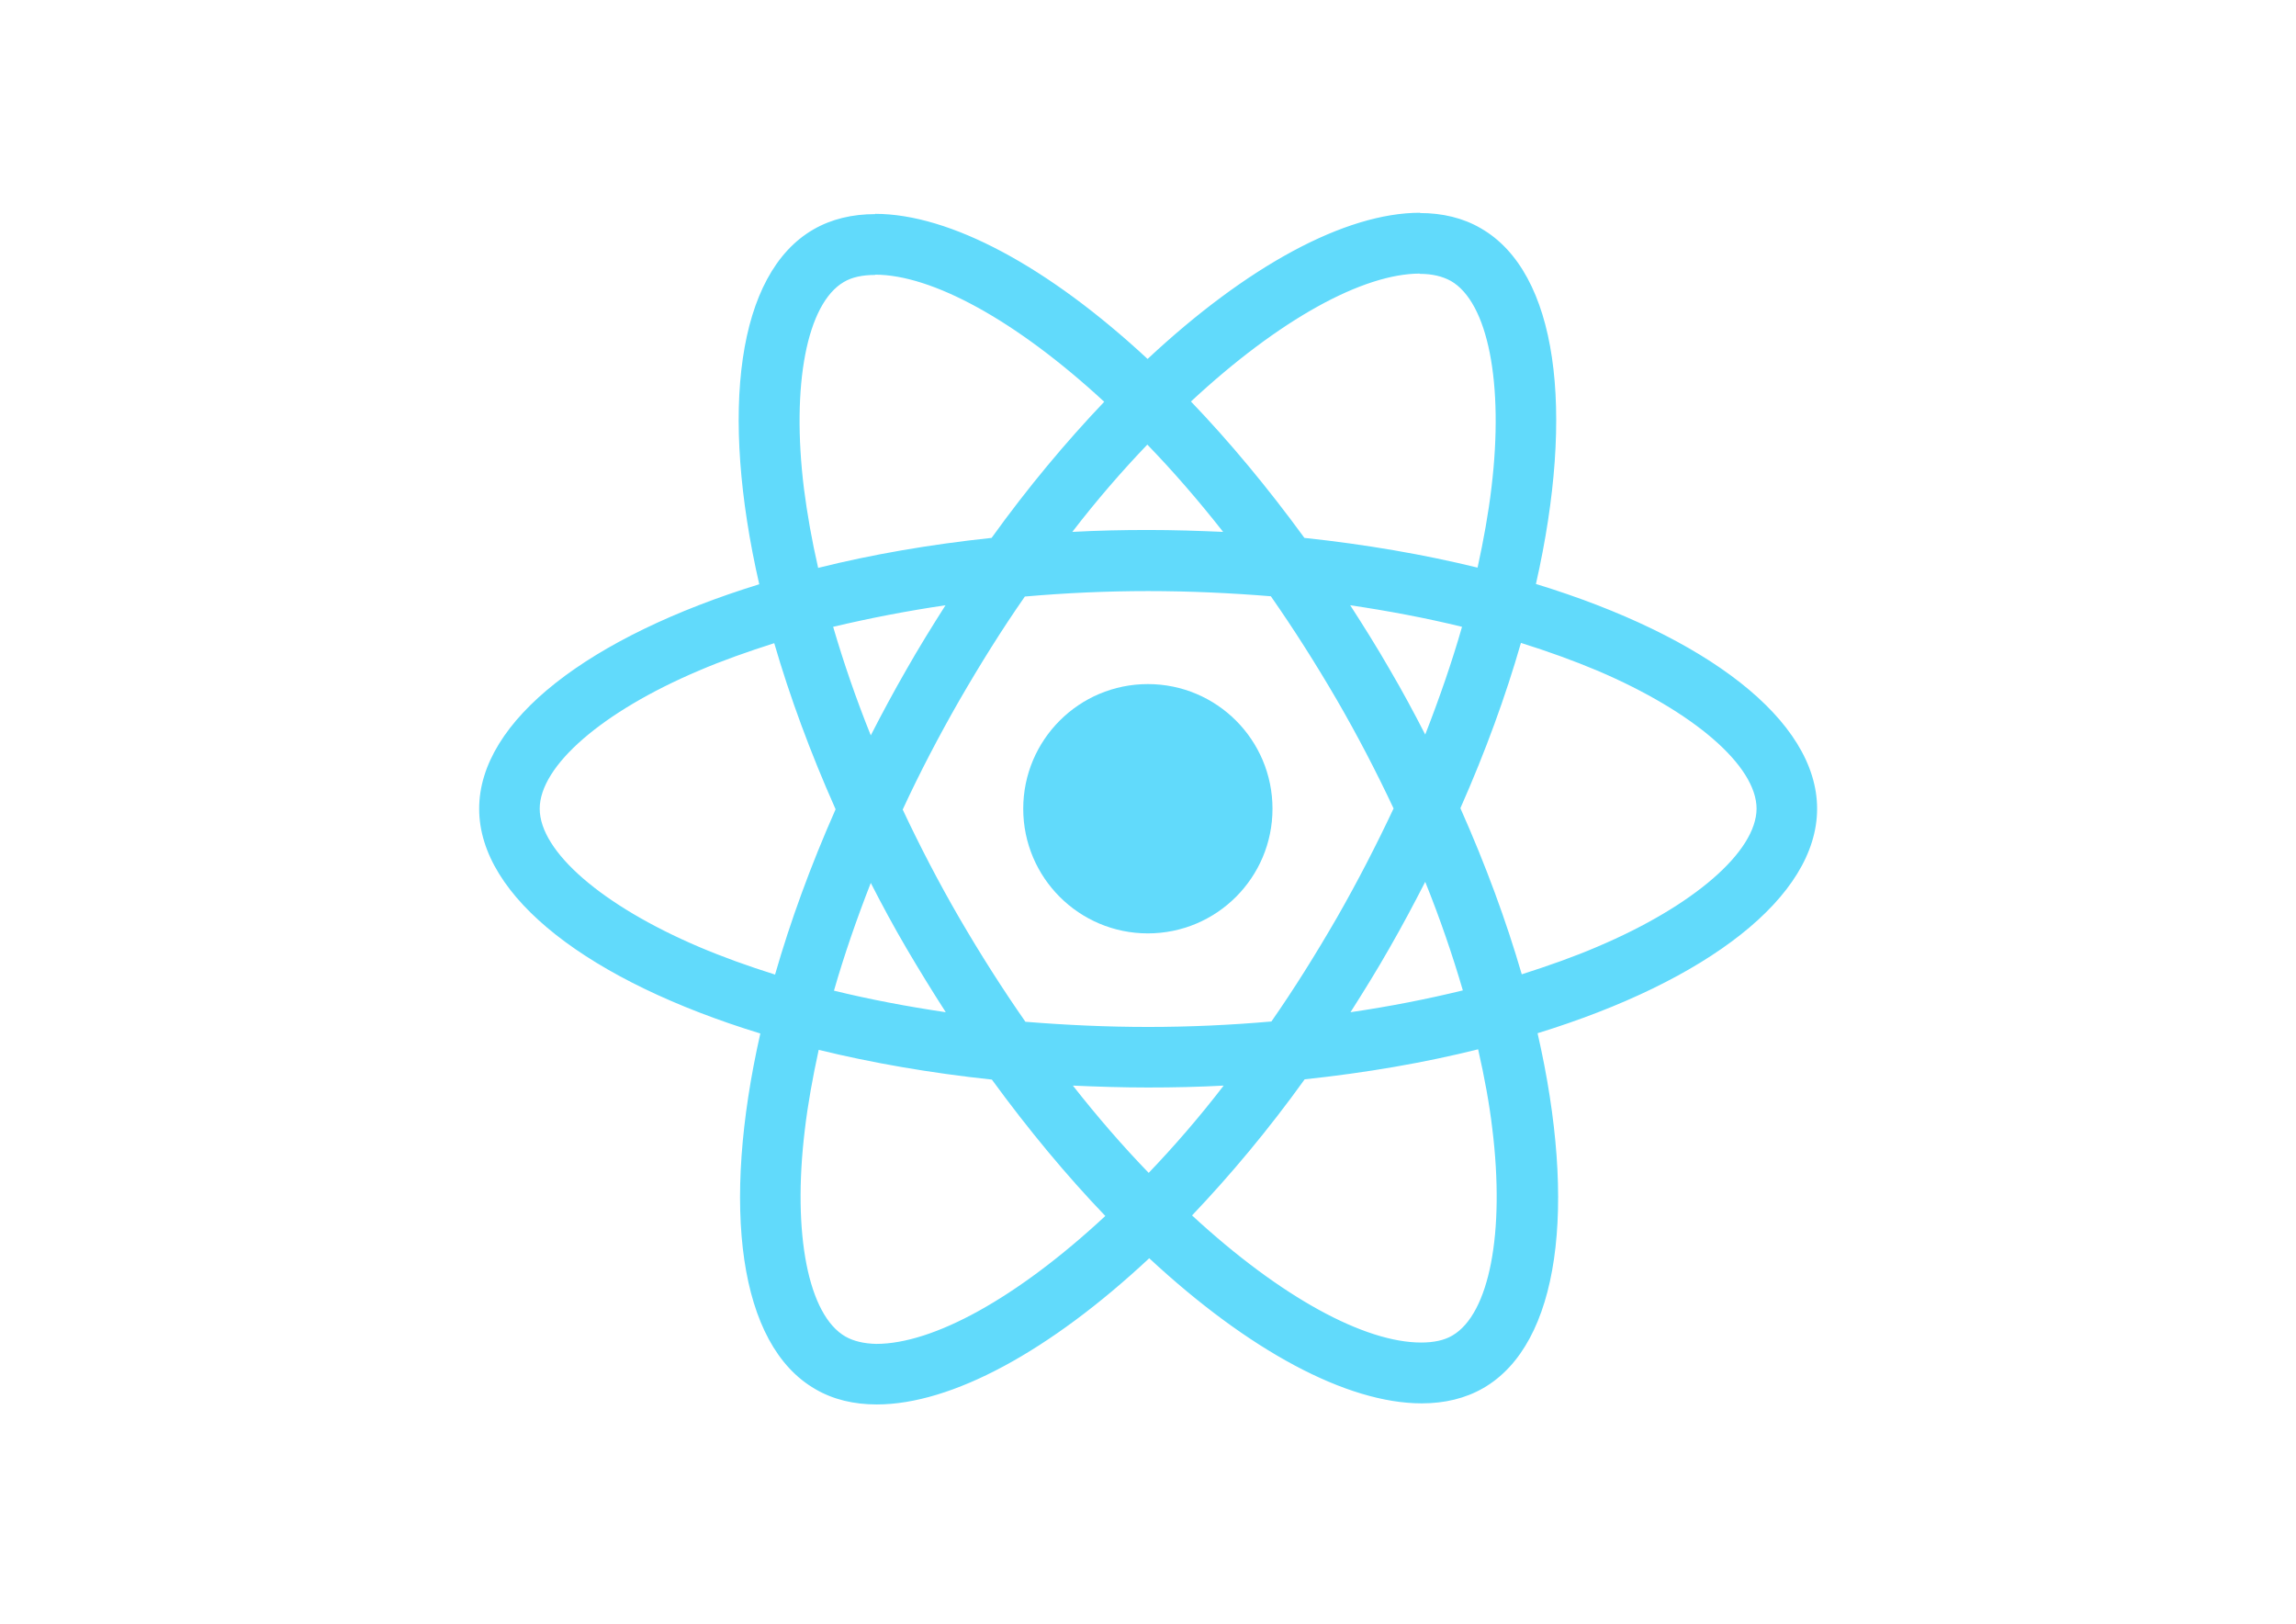
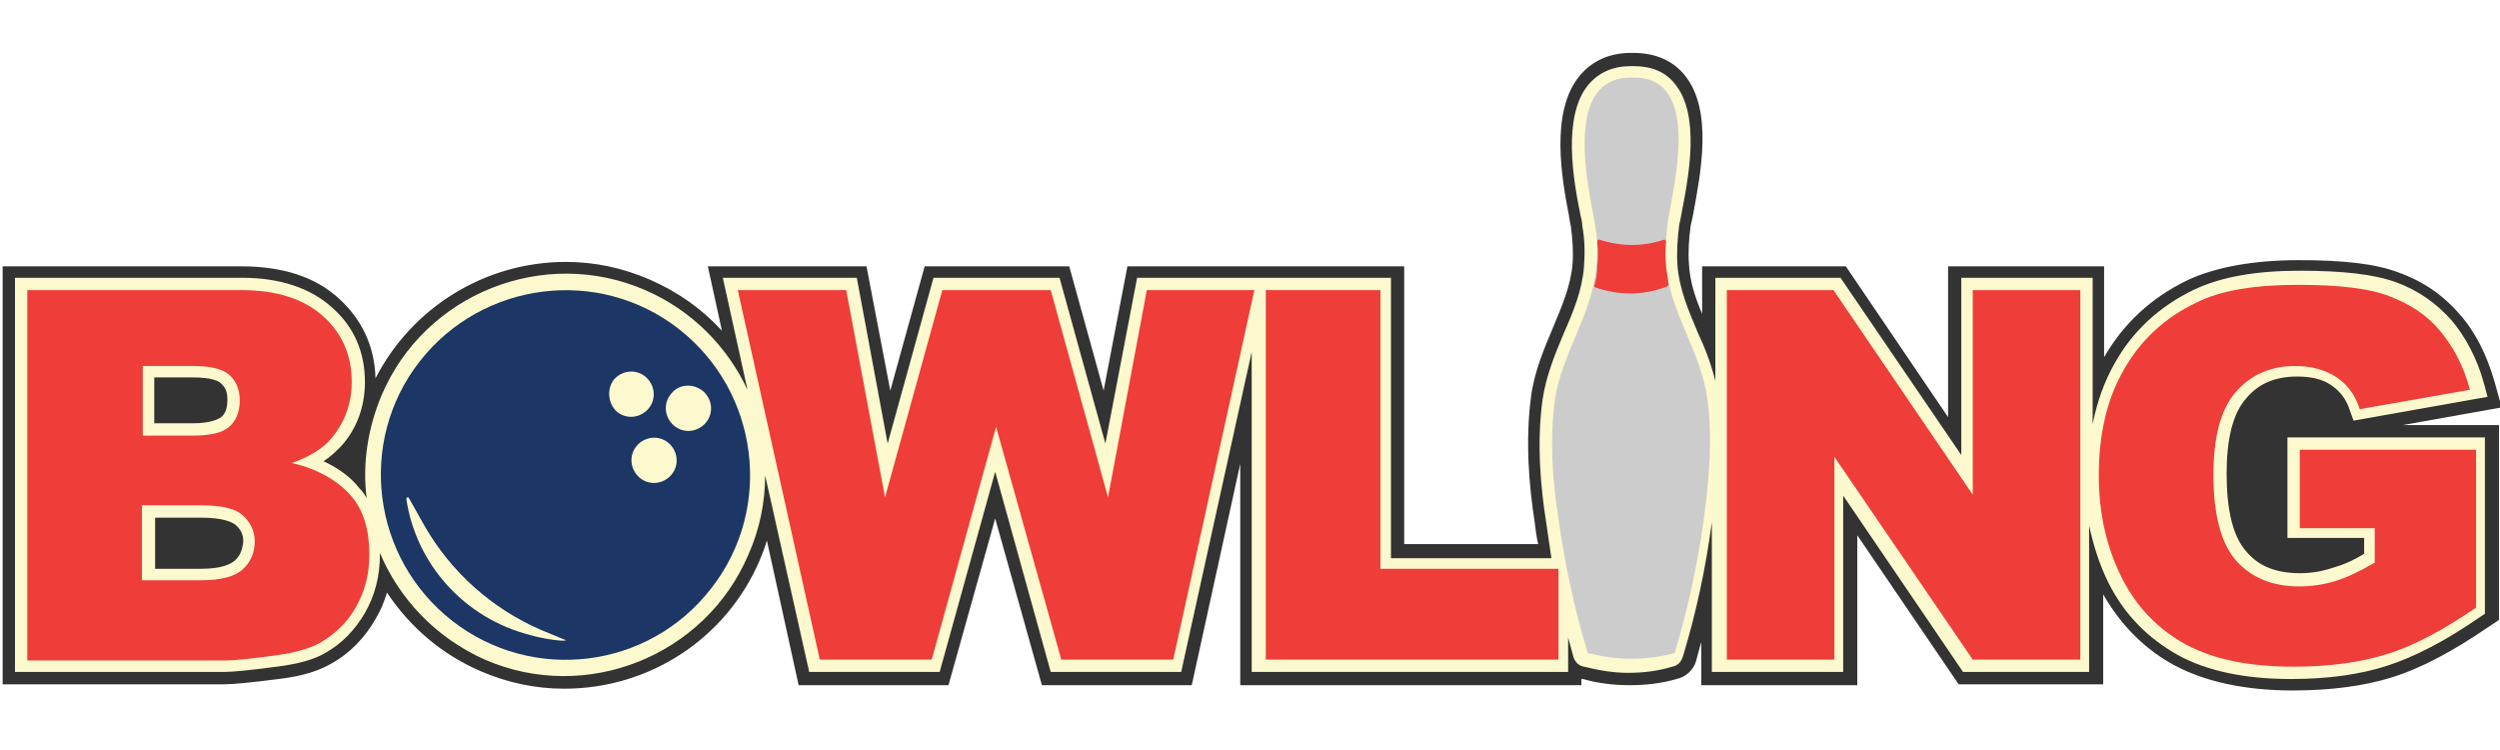
- <svg xmlns="http://www.w3.org/2000/svg" viewBox="0 0 841.9 595.3">
-   <g fill="#61DAFB">
-     <path d="M666.3 296.5c0-32.5-40.7-63.3-103.1-82.4 14.4-63.6 8-114.2-20.2-130.4-6.5-3.8-14.1-5.6-22.4-5.6v22.3c4.6 0 8.3.9 11.4 2.6 13.6 7.8 19.5 37.5 14.9 75.7-1.1 9.4-2.9 19.3-5.1 29.4-19.6-4.8-41-8.5-63.5-10.9-13.5-18.5-27.5-35.3-41.6-50 32.6-30.3 63.2-46.9 84-46.9V78c-27.5 0-63.5 19.6-99.9 53.6-36.4-33.8-72.4-53.2-99.9-53.2v22.3c20.7 0 51.4 16.5 84 46.6-14 14.7-28 31.4-41.3 49.9-22.6 2.4-44 6.1-63.6 11-2.3-10-4-19.7-5.2-29-4.7-38.2 1.1-67.9 14.6-75.8 3-1.8 6.9-2.6 11.5-2.6V78.5c-8.4 0-16 1.8-22.6 5.6-28.1 16.2-34.4 66.7-19.9 130.1-62.2 19.2-102.7 49.9-102.7 82.3 0 32.5 40.7 63.3 103.1 82.4-14.4 63.6-8 114.2 20.2 130.4 6.5 3.8 14.1 5.6 22.5 5.6 27.5 0 63.5-19.6 99.9-53.6 36.4 33.8 72.4 53.2 99.9 53.2 8.4 0 16-1.8 22.6-5.6 28.1-16.2 34.4-66.7 19.9-130.1 62-19.1 102.5-49.9 102.5-82.3zm-130.2-66.7c-3.7 12.9-8.3 26.2-13.5 39.5-4.1-8-8.4-16-13.1-24-4.6-8-9.5-15.8-14.4-23.4 14.2 2.1 27.9 4.7 41 7.9zm-45.8 106.5c-7.8 13.5-15.8 26.3-24.1 38.2-14.9 1.3-30 2-45.2 2-15.1 0-30.2-.7-45-1.9-8.3-11.9-16.4-24.6-24.2-38-7.6-13.1-14.5-26.4-20.8-39.8 6.2-13.4 13.2-26.8 20.7-39.9 7.8-13.5 15.8-26.3 24.1-38.2 14.9-1.3 30-2 45.2-2 15.1 0 30.2.7 45 1.9 8.3 11.9 16.4 24.6 24.2 38 7.6 13.1 14.5 26.4 20.8 39.8-6.3 13.4-13.2 26.8-20.7 39.9zm32.3-13c5.4 13.4 10 26.8 13.8 39.8-13.1 3.2-26.9 5.9-41.2 8 4.9-7.7 9.8-15.6 14.4-23.7 4.6-8 8.9-16.1 13-24.1zM421.2 430c-9.3-9.6-18.6-20.3-27.8-32 9 .4 18.2.7 27.5.7 9.4 0 18.7-.2 27.8-.7-9 11.7-18.3 22.4-27.5 32zm-74.4-58.9c-14.2-2.1-27.9-4.7-41-7.9 3.7-12.9 8.3-26.2 13.5-39.5 4.1 8 8.4 16 13.1 24 4.7 8 9.5 15.8 14.4 23.4zM420.7 163c9.3 9.6 18.6 20.3 27.8 32-9-.4-18.2-.7-27.5-.7-9.4 0-18.7.2-27.8.7 9-11.7 18.3-22.4 27.5-32zm-74 58.9c-4.9 7.7-9.8 15.6-14.4 23.7-4.6 8-8.9 16-13 24-5.4-13.4-10-26.8-13.8-39.8 13.1-3.1 26.9-5.8 41.2-7.9zm-90.5 125.2c-35.4-15.1-58.3-34.9-58.3-50.6 0-15.7 22.9-35.6 58.3-50.6 8.6-3.7 18-7 27.7-10.1 5.7 19.6 13.2 40 22.5 60.9-9.2 20.8-16.6 41.1-22.2 60.6-9.9-3.1-19.3-6.5-28-10.2zM310 490c-13.6-7.8-19.5-37.5-14.9-75.7 1.1-9.4 2.9-19.3 5.1-29.4 19.6 4.8 41 8.5 63.5 10.9 13.5 18.5 27.5 35.3 41.6 50-32.6 30.3-63.2 46.9-84 46.9-4.5-.1-8.3-1-11.3-2.7zm237.2-76.2c4.7 38.2-1.1 67.9-14.6 75.8-3 1.8-6.9 2.6-11.5 2.6-20.7 0-51.4-16.5-84-46.6 14-14.7 28-31.4 41.3-49.9 22.6-2.4 44-6.1 63.6-11 2.3 10.1 4.1 19.8 5.2 29.1zm38.5-66.7c-8.6 3.7-18 7-27.7 10.1-5.7-19.6-13.2-40-22.5-60.9 9.2-20.8 16.6-41.1 22.2-60.6 9.9 3.1 19.3 6.5 28.1 10.2 35.4 15.1 58.3 34.9 58.3 50.6-.1 15.7-23 35.6-58.4 50.6zM320.8 78.4z" />
-     <circle cx="420.9" cy="296.5" r="45.7" />
-     <path d="M520.5 78.1z" />
+ <svg xmlns="http://www.w3.org/2000/svg" version="1.1" id="Layer_1" x="0px" y="0px" viewBox="0 0 283.5 85" enable-background="new 0 0 283.5 85" xml:space="preserve">
+   <g>
+     <path fill="#333333" d="M283.8,46.2l-0.8-2.9c-0.9-3.1-2.2-5.7-4-7.7c-1.8-2.1-4.1-3.7-6.9-4.7c-2.6-1-6.3-1.4-11.3-1.4   c-5.2,0-9.5,0.8-12.7,2.3c-4.1,2-7.2,4.9-9.4,8.7V30.2h-17.7v17.1l-11.6-17.1h-16.3v5.4c-0.8-1.9-1.4-3.7-1.5-5.7   c-0.1-1.4,0-2.8,0.2-4.3c0.1-0.4,0.2-0.9,0.3-1.4c0.8-4.4,2.3-11.7-1-15.7c-1.4-1.7-3.4-2.5-5.8-2.5H185c-2.4,0-4.4,0.9-5.8,2.6   c-3.4,4.1-2,11.8-1.2,15.9l0,0.1c0.1,0.4,0.1,0.7,0.2,1c0.2,1.5,0.3,2.9,0.2,4.3c-0.2,2.5-1.2,4.8-2.2,7.2c-1,2.4-2.1,4.9-2.5,7.8   c-0.7,5.2-0.2,10.4,0.4,14.3c0.1,0.8,0.2,1.7,0.4,2.5h-15.2V30.2h-31.4l-2.7,14.1l-3.9-14.1h-16.4l-3.9,14.1l-2.7-14.1h-18l1.6,7.3   c-2.3-2.5-5-4.4-8.2-5.8c-3-1.3-6.2-2-9.5-2c-9.2,0-17.5,5.2-21.6,13.2c-0.1-3.6-1.5-6.6-4.1-9c-2.7-2.5-6.4-3.7-11.2-3.7h-27v47.4   h25.1c1.1,0,3.1-0.2,6.2-0.6c2.6-0.3,4.5-0.9,5.9-1.7c2.2-1.2,3.9-3,5.1-5.1c0.6-1,1-2,1.3-3c2.6,3.9,6.2,7,10.6,8.9   c3,1.3,6.2,2,9.5,2c9.7,0,18.4-5.7,22.2-14.6c0.3-0.7,0.6-1.5,0.8-2.2l3.6,16.4h17l5.3-18.9l5.3,18.9h17l5.5-25.1v25.1h38.7v-0.7   c0.1,0,0.1,0,0.2,0c1.7,0.5,3.5,0.7,5.3,0.7c1.8,0,3.6-0.2,5.3-0.7c1-0.2,1.9-1,2.2-2c0.2-0.7,0.4-1.5,0.6-2.2v4.9h17.7V60.7   l11.5,16.9h16.4V67.4c2,3.5,4.7,6.2,8,8c3.5,1.9,8.1,2.9,13.5,2.9c4.3,0,8.1-0.5,11.3-1.5c3.2-1,6.8-2.9,10.9-5.7l1.2-0.8V48.2   h-10.9L283.8,46.2z" />
+     <path fill="#FCF9CE" d="M259.5,49.6V61h8.7v1.8c-1.3,0.8-2.5,1.3-3.6,1.6c-1.2,0.4-2.4,0.6-3.7,0.6c-2.7,0-4.7-0.8-6.1-2.5   c-1.5-1.7-2.2-4.7-2.2-8.8c0-3.9,0.7-6.8,2.2-8.5c1.4-1.7,3.3-2.5,5.8-2.5c1.6,0,2.9,0.3,3.9,1c1,0.7,1.7,1.6,2.1,2.9l0.4,1.1   l15.2-2.7l-0.4-1.5c-0.8-2.9-2.1-5.3-3.7-7.2c-1.7-1.9-3.8-3.4-6.3-4.3c-2.5-0.9-6-1.3-10.9-1.3c-5,0-9,0.7-12.1,2.2   c-3.9,1.9-6.9,4.7-8.9,8.3c-1.2,2.1-2,4.4-2.5,6.9V31.5h-14.9v20.1l-13.7-20.1h-14.2v11.7c-0.5-2-1.2-3.8-2-5.5   c-1.1-2.6-2.1-5-2.3-7.6c-0.1-1.5,0-3,0.2-4.6c0.1-0.4,0.2-0.9,0.3-1.5c0.8-4.1,2.1-11-0.8-14.5c-1.1-1.4-2.7-2-4.7-2H185   c-2,0-3.6,0.7-4.8,2.1c-3,3.6-1.7,10.9-0.9,14.8c0.1,0.4,0.2,0.8,0.2,1.2c0.3,1.6,0.3,3.1,0.2,4.6c-0.2,2.7-1.2,5.1-2.3,7.6   c-1,2.4-2,4.8-2.4,7.5c-0.7,5-0.2,10.1,0.4,13.9c0.2,1.4,0.4,2.7,0.6,4.1h-18.2V31.5h-13.8h-1.8H129l-3.6,18.8l-5.2-18.8h-14.3   l-5.2,18.8l-3.5-18.8H82l2.8,12.7c-2.3-4.9-6.3-9-11.6-11.3c-11.5-5-25,0.4-29.9,11.9c-1.6,3.8-2.2,7.9-1.7,11.7   c-0.2-0.4-0.5-0.8-0.8-1.1c-1-1.3-2.4-2.3-4.1-3.1c0.8-0.5,1.4-1.1,2-1.7c1.8-2,2.7-4.5,2.7-7.3c0-3.3-1.2-6.2-3.7-8.4   c-2.4-2.2-5.9-3.4-10.2-3.4H1.7v44.7h23.7c1,0,3-0.2,6-0.6c2.4-0.3,4.2-0.8,5.4-1.5c2-1.1,3.5-2.7,4.6-4.6c1.1-1.9,1.7-4.1,1.7-6.6   c0-0.1,0-0.1,0-0.2c2.2,5.2,6.3,9.6,11.9,12.1c11.5,5,25-0.4,29.9-11.9c1.3-2.9,1.9-6,1.9-9l5,22.3h14.8l6.3-22.7l6.3,22.7h14.8   l8-36.3v36.3h35.9v-3.9c0.2,0.7,0.4,1.5,0.6,2.2c0.2,0.6,0.6,1,1.2,1.1l0,0c1.6,0.4,3.3,0.7,5,0.7c1.7,0,3.4-0.2,5-0.7   c0.6-0.1,1-0.5,1.2-1.1c1.5-4.9,2.6-10,3.3-15.3v17h14.9v-20l13.6,20h14.3V59.6c0.5,2.3,1.2,4.5,2.2,6.5c1.8,3.6,4.5,6.3,7.9,8.2   c3.3,1.8,7.6,2.7,12.8,2.7c4.2,0,7.8-0.5,10.9-1.5c3.1-1,6.6-2.8,10.5-5.5l0.6-0.4v-20H259.5z M17.5,42.8h4.4   c2.1,0,2.9,0.4,3.2,0.7c0.3,0.3,0.7,0.7,0.7,1.8c0,0.9-0.2,1.6-0.7,2C24.8,47.5,24,48,21.8,48h-4.3V42.8z M26.6,63.6   c-0.5,0.4-1.5,0.9-3.8,0.9h-5.2v-5.8h5.2c2.5,0,3.5,0.5,3.9,0.8c0.6,0.5,0.9,1.1,0.9,1.9C27.5,62.4,27.2,63.1,26.6,63.6z" />
+     <path fill="#1C3665" d="M80.7,66.7c7.1-9.1,5.4-22.3-3.7-29.4c-9.1-7.1-22.3-5.4-29.4,3.7c-7.1,9.1-5.4,22.3,3.7,29.4   C60.4,77.5,73.6,75.9,80.7,66.7z M79.7,44.3c1.1,0.9,1.3,2.5,0.4,3.6c-0.9,1.1-2.5,1.3-3.6,0.4c-1.1-0.9-1.3-2.5-0.4-3.6   C76.9,43.6,78.5,43.4,79.7,44.3z M69.6,43.1c0.9-1.1,2.5-1.3,3.6-0.4c1.1,0.9,1.3,2.5,0.4,3.6c-0.9,1.1-2.5,1.3-3.6,0.4   C69,45.8,68.8,44.2,69.6,43.1z M72.2,50.6c0.9-1.1,2.5-1.3,3.6-0.4c1.1,0.9,1.3,2.5,0.4,3.6c-0.9,1.1-2.5,1.3-3.6,0.4   C71.5,53.3,71.3,51.7,72.2,50.6z M46.1,56.6c0-0.2,0.2-0.3,0.3-0.1l1.8,3.2c3,5.2,7.6,9.3,13.1,11.7l2.9,1.2   c-0.2,0.2-2.8-0.2-4.1-0.6C52.7,70.1,47.2,64,46.1,56.6z" />
+     <g>
+       <path fill="#CDCCCC" d="M185.2,8.8c-8-0.2-5,12.4-4.3,16.4c0.3,1.6,0.4,3.3,0.2,4.9c-0.4,5.5-3.9,9.9-4.7,15.2    c-0.6,4.5-0.3,9.1,0.4,13.5c0.7,5.1,1.8,10.2,3.3,15.2c0,0.1,0.1,0.1,0.2,0.1l0.1,0c3.1,0.8,6.3,0.8,9.4,0l0,0    c0.1,0,0.1,0,0.2-0.1c1.5-5,2.6-10.1,3.3-15.2c0.6-4.5,1-9.1,0.4-13.5c-0.7-5.4-4.2-9.7-4.7-15.2c-0.1-1.6,0-3.3,0.2-4.9    C189.8,21.2,193.2,8.6,185.2,8.8z" />
+       <path fill="#EF3D39" d="M189.1,32.5c-3.4,1.3-6.4,0.7-8.1,0.1c-0.1,0-0.2-0.2-0.1-0.3c0.2-0.7,0.3-1.4,0.3-2.1    c0.1-0.9,0.1-1.9,0-2.8c0-0.2,0.2-0.3,0.3-0.2c1.6,0.5,4.2,1,7.2,0c0.2-0.1,0.3,0.1,0.3,0.2c-0.1,0.9-0.1,1.8,0,2.8    c0.1,0.7,0.2,1.4,0.3,2.1C189.3,32.3,189.2,32.4,189.1,32.5z" />
+     </g>
+     <path fill="#EF3D39" d="M3.1,32.9h24.3c4,0,7.1,1,9.3,3c2.2,2,3.2,4.5,3.2,7.4c0,2.5-0.8,4.6-2.3,6.4c-1,1.2-2.5,2.1-4.5,2.8   c3,0.7,5.2,2,6.7,3.7s2.1,4,2.1,6.7c0,2.2-0.5,4.1-1.5,5.9s-2.4,3.1-4.1,4.1c-1.1,0.6-2.7,1.1-4.9,1.4c-2.9,0.4-4.9,0.6-5.8,0.6   H3.1V32.9z M16.2,49.4h5.6c2,0,3.4-0.3,4.2-1c0.8-0.7,1.2-1.7,1.2-3c0-1.2-0.4-2.2-1.2-2.9c-0.8-0.7-2.2-1-4.1-1h-5.7V49.4z    M16.2,65.8h6.6c2.2,0,3.8-0.4,4.7-1.2c0.9-0.8,1.4-1.9,1.4-3.2c0-1.2-0.5-2.2-1.4-3s-2.5-1.1-4.8-1.1h-6.6V65.8z" />
+     <path fill="#EF3D39" d="M83.7,32.9H96l4.4,23.5l6.5-23.5h12.3l6.5,23.5l4.4-23.5h12.2l-9.2,41.9h-12.7l-7.4-26.4l-7.3,26.4H93   L83.7,32.9z" />
+     <path fill="#EF3D39" d="M143.6,32.9h13v31.6h20.2v10.3h-33.2V32.9z" />
+     <path fill="#EF3D39" d="M195.9,32.9H208l15.8,23.2V32.9H236v41.9h-12.2l-15.7-23v23h-12.2V32.9z" />
+     <path fill="#EF3D39" d="M260.9,59.7v-8.7h20v17.9c-3.8,2.6-7.2,4.4-10.2,5.3c-2.9,0.9-6.4,1.4-10.5,1.4c-5,0-9-0.8-12.2-2.5   c-3.1-1.7-5.6-4.2-7.3-7.6c-1.7-3.4-2.6-7.2-2.6-11.6c0-4.6,0.9-8.6,2.8-11.9c1.9-3.4,4.7-6,8.3-7.7c2.8-1.4,6.7-2,11.5-2   c4.6,0,8.1,0.4,10.4,1.3s4.2,2.1,5.7,3.9s2.7,4,3.4,6.7l-12.5,2.2c-0.5-1.6-1.4-2.8-2.6-3.6c-1.2-0.8-2.8-1.3-4.7-1.3   c-2.8,0-5.1,1-6.8,3c-1.7,2-2.5,5.1-2.5,9.4c0,4.5,0.9,7.8,2.6,9.7c1.7,1.9,4.1,2.9,7.1,2.9c1.4,0,2.8-0.2,4.1-0.6   c1.3-0.4,2.8-1.1,4.5-2.1v-3.9H260.9z" />
  </g>
</svg>
